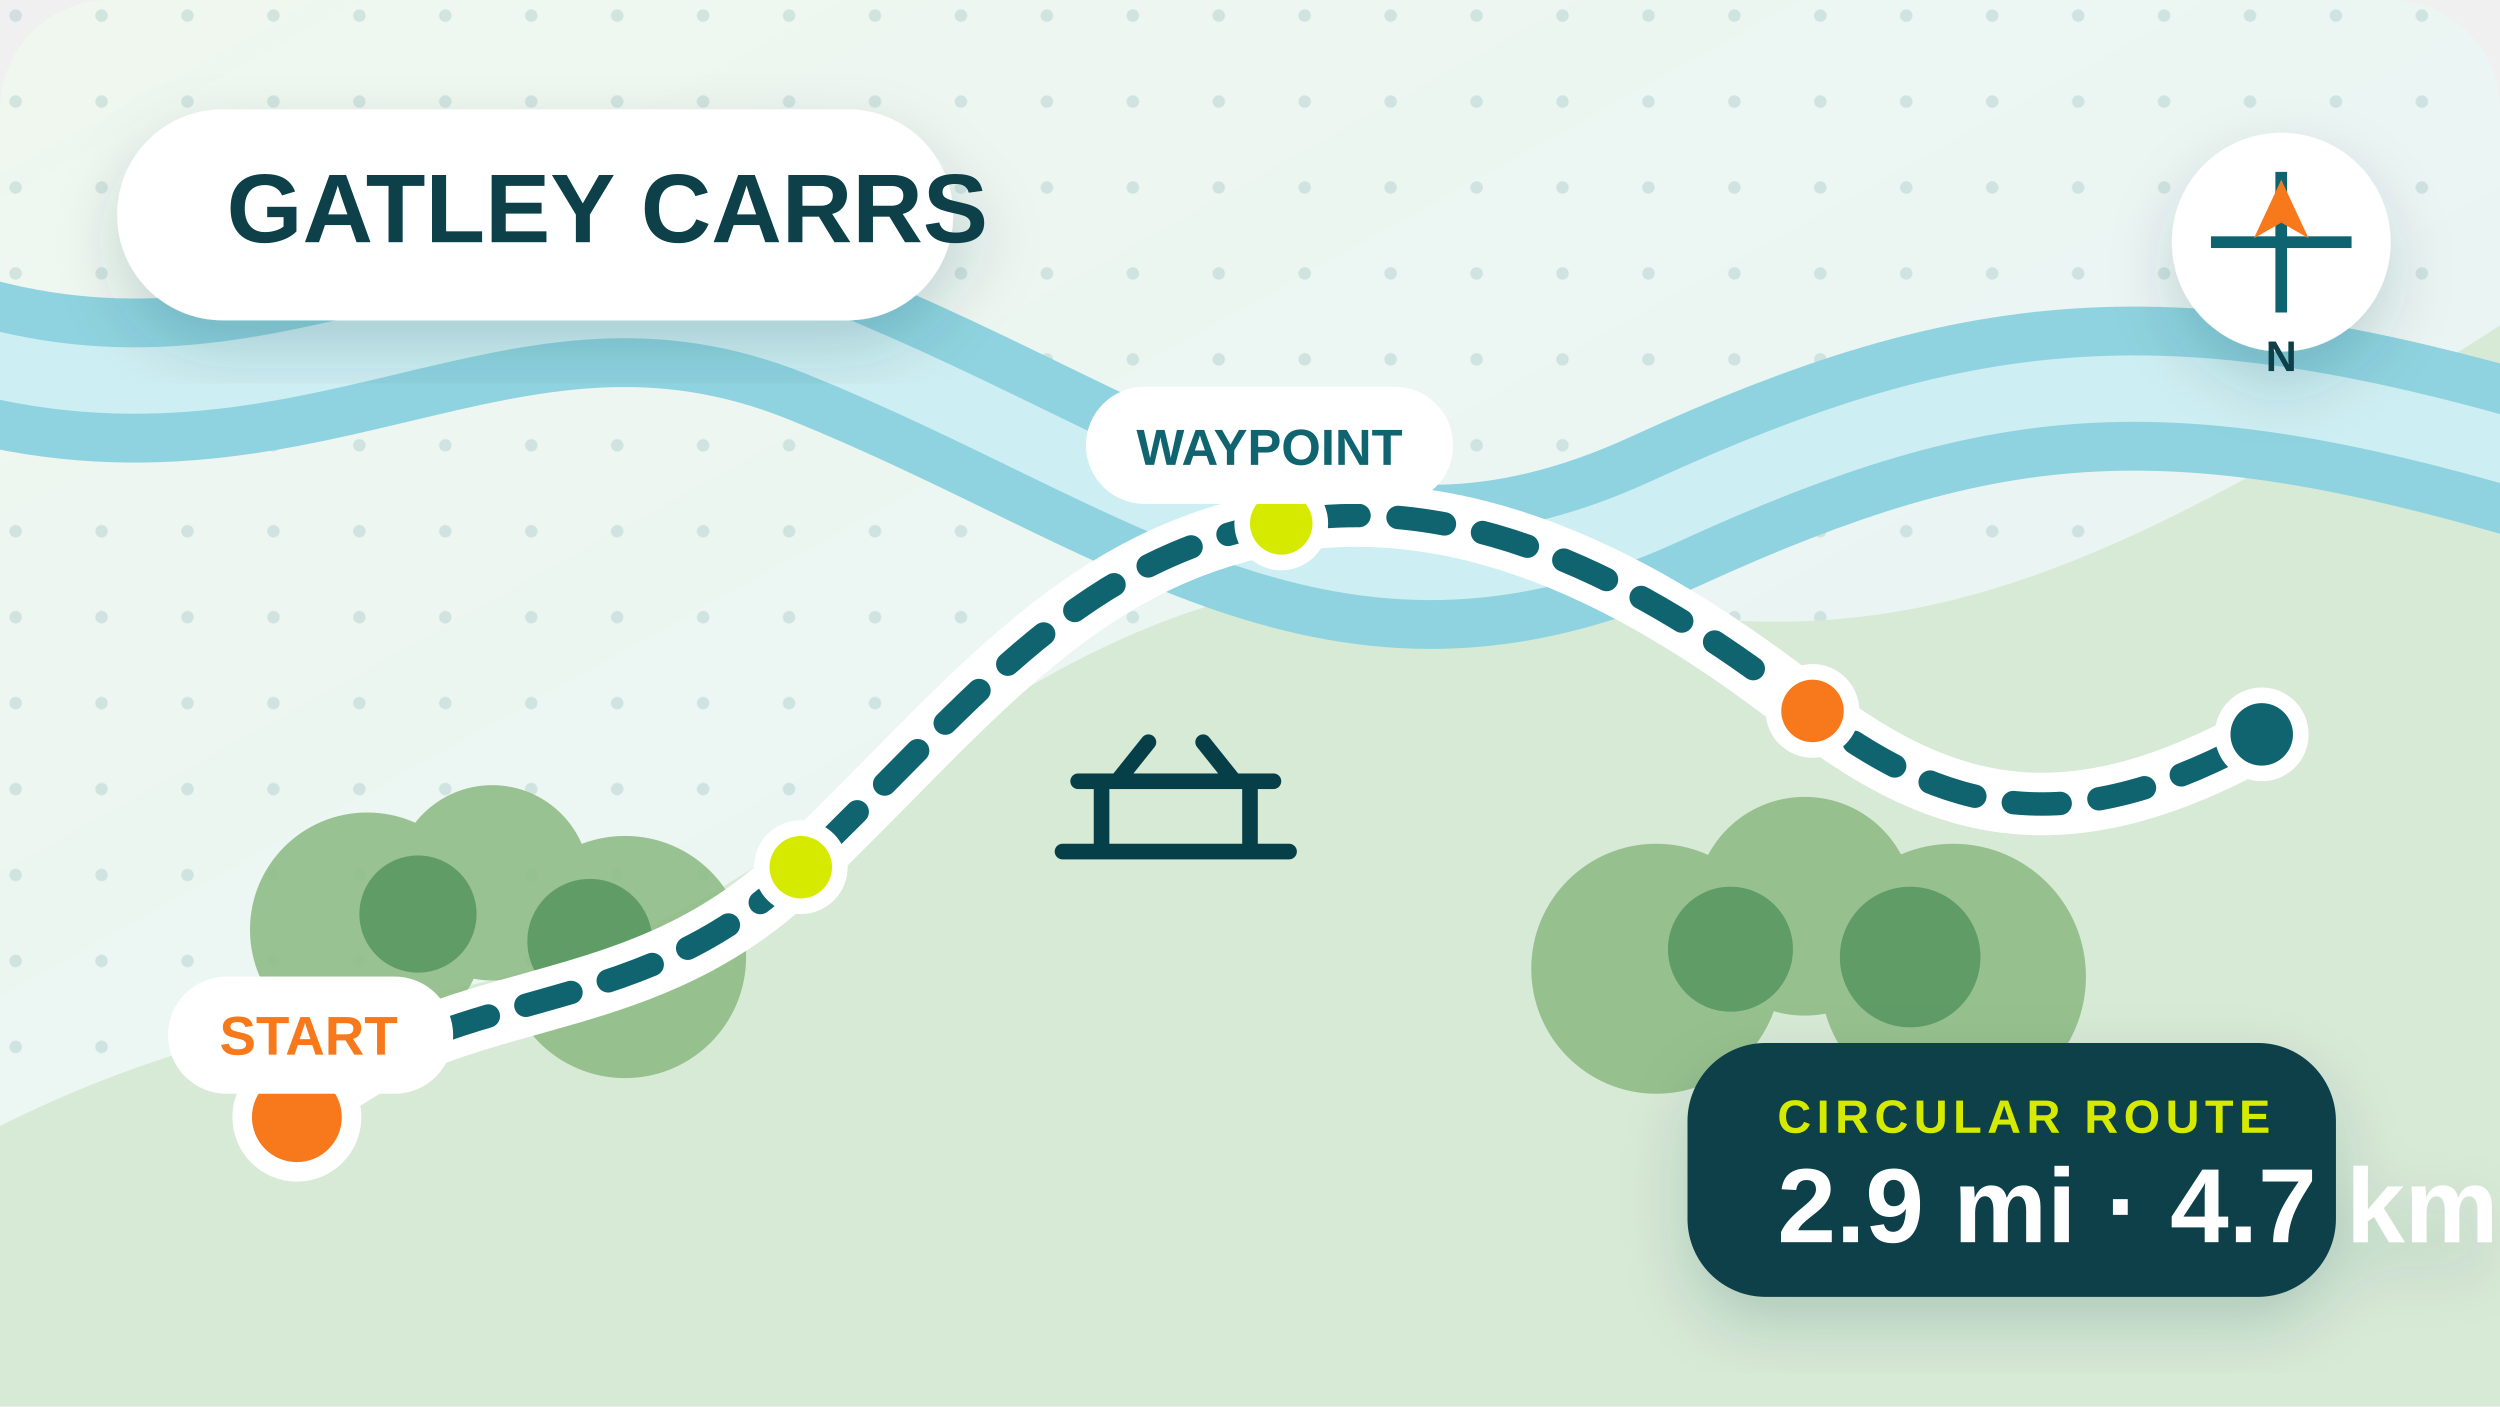
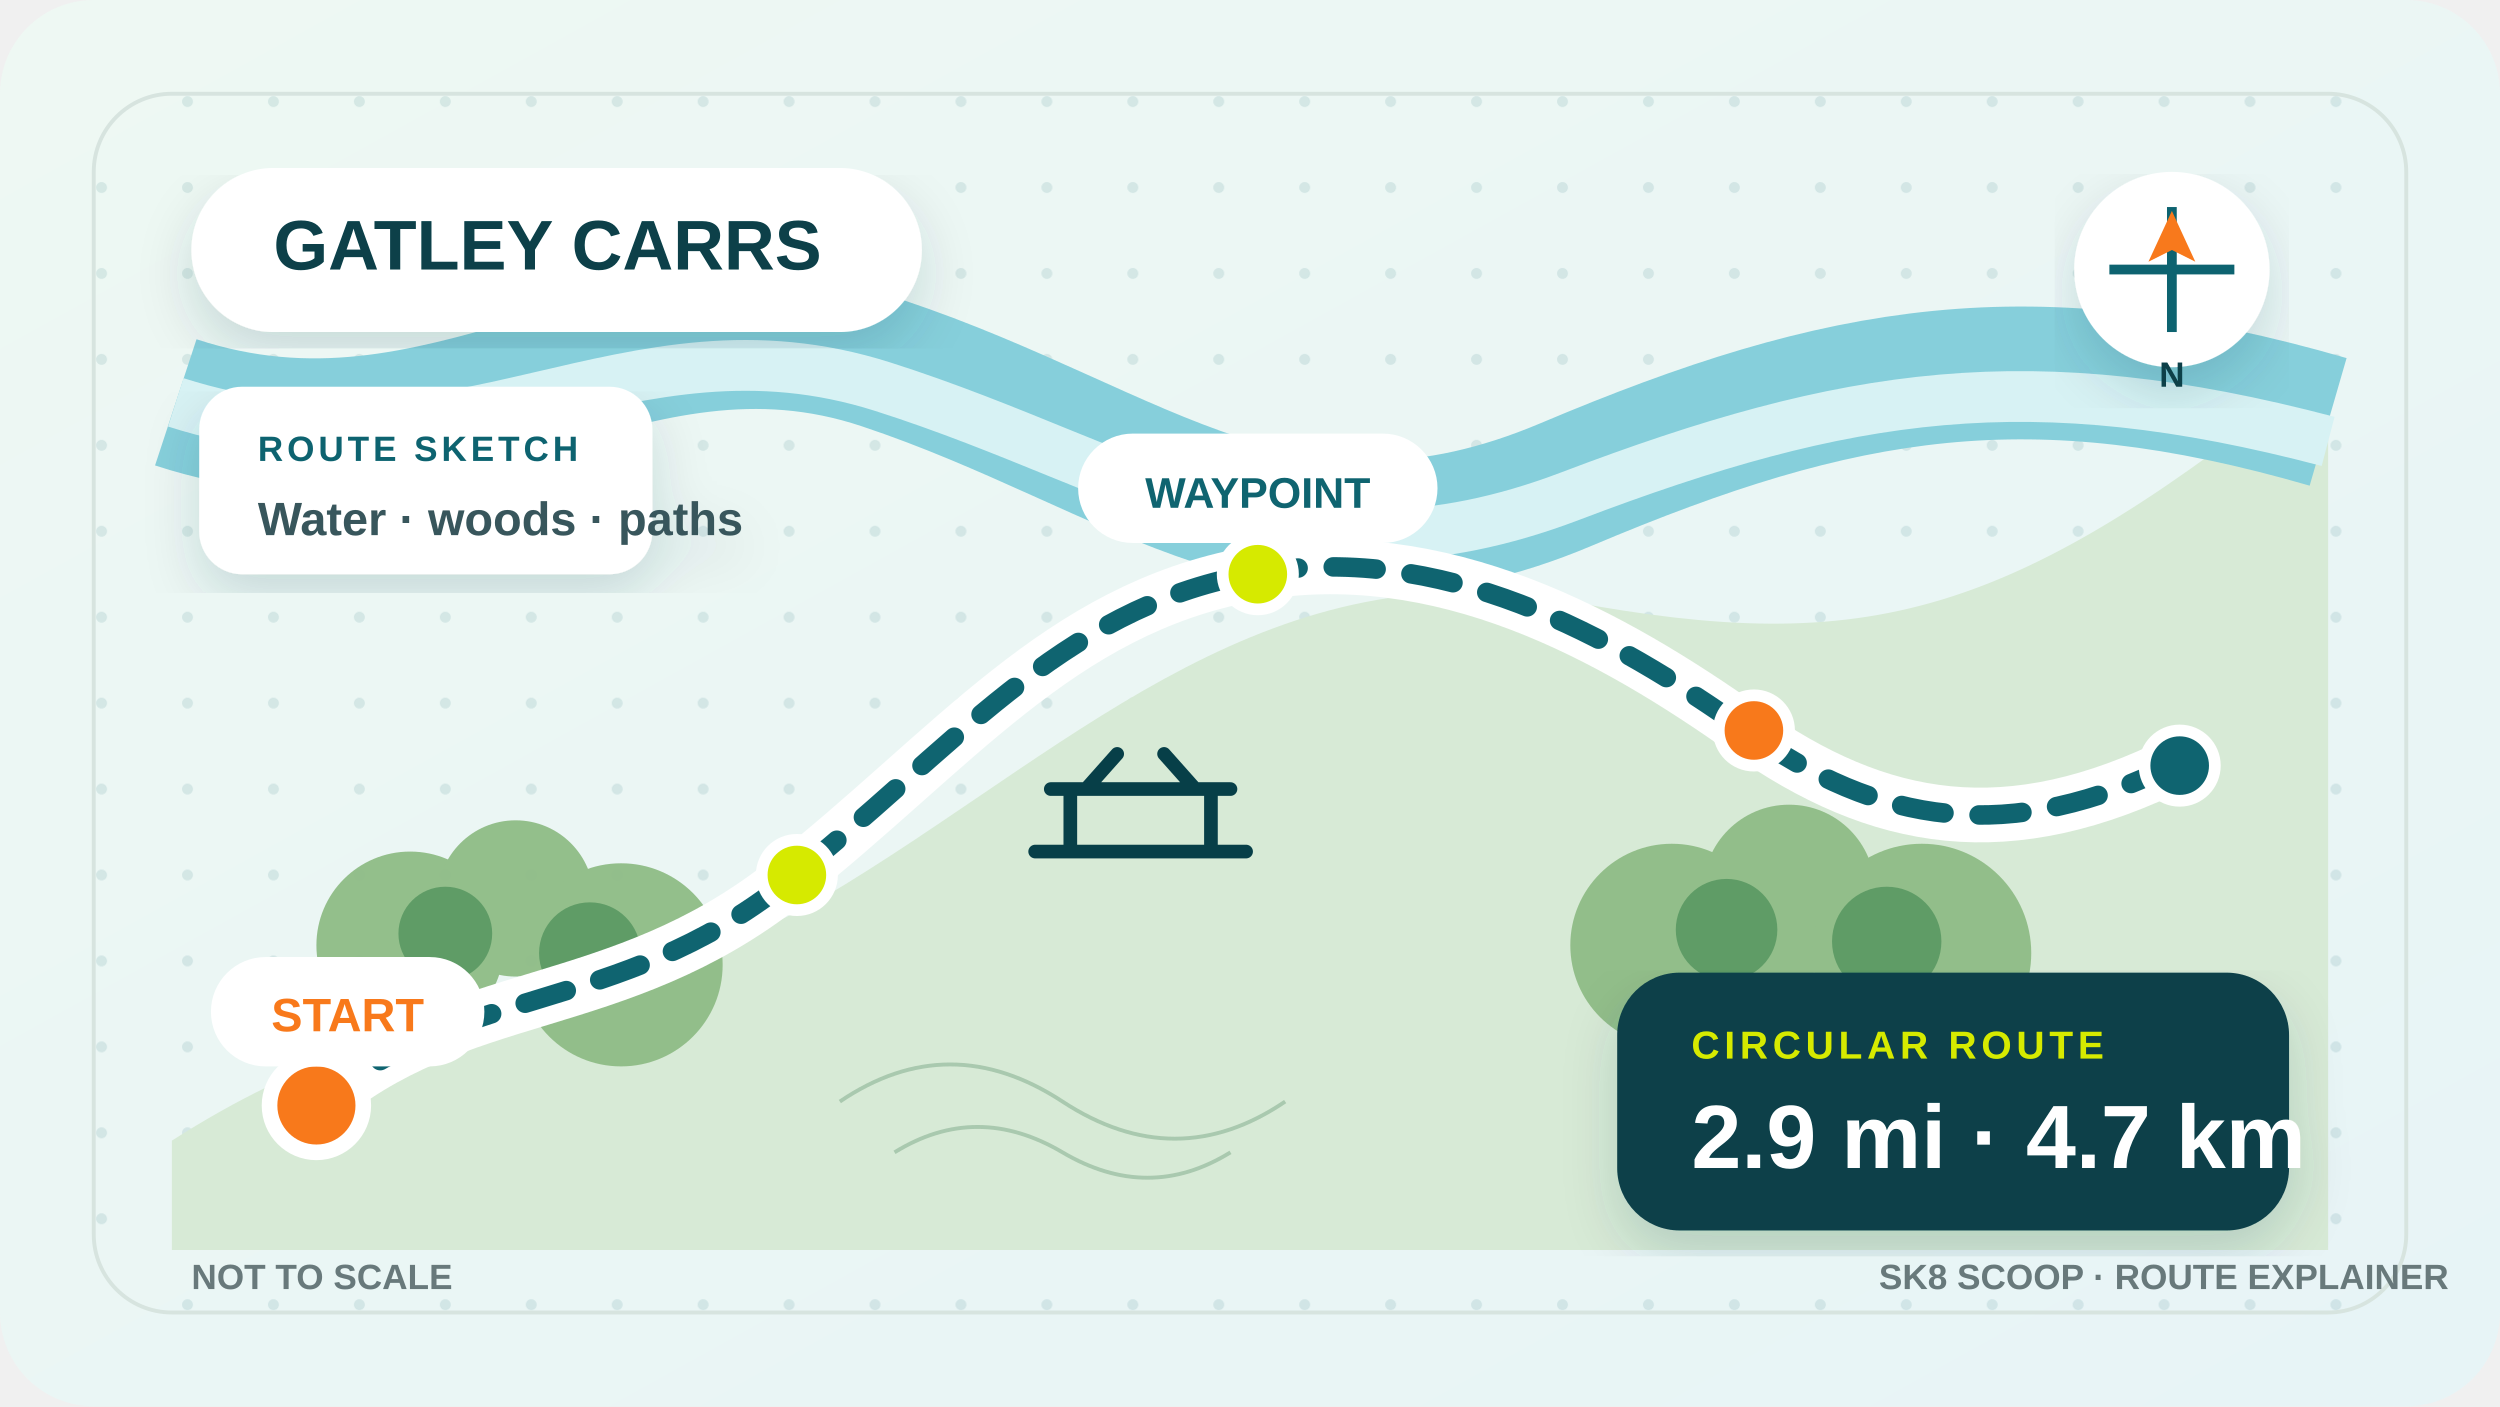
<svg xmlns="http://www.w3.org/2000/svg" viewBox="0 0 640 360" role="img" aria-labelledby="t d">
  <defs>
    <linearGradient id="bg" x1="0" y1="0" x2="1" y2="1">
-       <stop offset="0" stop-color="#eff7ef" />
+       <stop offset="0" stop-color="#eef8f3" />
      <stop offset="1" stop-color="#e7f4f6" />
    </linearGradient>
    <pattern id="dots" width="22" height="22" patternUnits="userSpaceOnUse">
-       <circle cx="4" cy="4" r="1.6" fill="#0f6470" opacity=".13" />
+       <circle cx="4" cy="4" r="1.4" fill="#0f6470" opacity=".11" />
    </pattern>
-     <filter id="shadow" x="-30%" y="-30%" width="160%" height="160%">
-       <feDropShadow dx="0" dy="7" stdDeviation="8" flood-color="#073f48" flood-opacity=".18" />
+     <filter id="s">
+       <feDropShadow dx="0" dy="6" stdDeviation="7" flood-color="#073f48" flood-opacity=".16" />
    </filter>
  </defs>
-   <rect width="640" height="360" rx="28" fill="url(#bg)" />
-   <rect width="640" height="360" fill="url(#dots)" />
-   <path d="M-30 305C72 242 121 271 196 220s118-85 205-67 136-1 270-90v297H-30Z" fill="#d7ead6" />
-   <path d="M-20 88C75 121 126 54 210 88s133 81 216 43 131-42 235-10" fill="none" stroke="#8ed3df" stroke-width="42" />
-   <path d="M-20 88C75 121 126 54 210 88s133 81 216 43 131-42 235-10" fill="none" stroke="#cdeef2" stroke-width="17" />
-   <g fill="#8fbc86" opacity=".9">
-     <circle cx="94" cy="238" r="30" />
-     <circle cx="126" cy="226" r="25" />
-     <circle cx="160" cy="245" r="31" />
-     <circle cx="424" cy="248" r="32" />
-     <circle cx="462" cy="232" r="28" />
-     <circle cx="500" cy="250" r="34" />
+   <rect width="640" height="360" rx="24" fill="url(#bg)" />
+   <rect x="24" y="24" width="592" height="312" rx="20" fill="url(#dots)" stroke="#d7e4df" />
+   <path d="M44 292C111 249 157 263 217 226s109-86 185-72 113 5 194-61v227H44Z" fill="#d7ead6" />
+   <path d="M45 103C115 126 160 71 226 93s104 61 175 31 119-38 195-16" fill="none" stroke="#86cfdb" stroke-width="34" />
+   <path d="M45 103C117 126 160 78 226 99s105 55 176 28 118-34 194-14" fill="none" stroke="#d7f2f4" stroke-width="13" />
+   <g fill="#8fbc86" opacity=".95">
+     <circle cx="105" cy="242" r="24" />
+     <circle cx="132" cy="230" r="20" />
+     <circle cx="159" cy="247" r="26" />
+     <circle cx="428" cy="242" r="26" />
+     <circle cx="458" cy="228" r="22" />
+     <circle cx="492" cy="244" r="28" />
  </g>
  <g fill="#5f9c66">
-     <circle cx="107" cy="234" r="15" />
-     <circle cx="151" cy="241" r="16" />
-     <circle cx="443" cy="243" r="16" />
-     <circle cx="489" cy="245" r="18" />
+     <circle cx="114" cy="239" r="12" />
+     <circle cx="151" cy="244" r="13" />
+     <circle cx="442" cy="238" r="13" />
+     <circle cx="483" cy="241" r="14" />
  </g>
-   <path d="M76 286C114 250 161 264 204 223s70-79 122-89 100 19 136 47 68 35 118 7" fill="none" stroke="#fff" stroke-width="16" stroke-linecap="round" />
-   <path d="M76 286C114 250 161 264 204 223s70-79 122-89 100 19 136 47 68 35 118 7" fill="none" stroke="#0f6470" stroke-width="6" stroke-dasharray="12 10" stroke-linecap="round" />
+   <path d="M81 283C117 252 158 260 201 226s70-70 119-79 93 16 127 40 67 30 111 8" fill="none" stroke="#fff" stroke-width="14" stroke-linecap="round" />
+   <path d="M81 283C117 252 158 260 201 226s70-70 119-79 93 16 127 40 67 30 111 8" fill="none" stroke="#0f6470" stroke-width="5" stroke-dasharray="11 9" stroke-linecap="round" />
  <g>
-     <circle cx="76" cy="286" r="14" fill="#f8791b" stroke="#fff" stroke-width="5" />
-     <circle cx="205" cy="222" r="10" fill="#d6ea00" stroke="#fff" stroke-width="4" />
-     <circle cx="328" cy="134" r="10" fill="#d6ea00" stroke="#fff" stroke-width="4" />
-     <circle cx="464" cy="182" r="10" fill="#f8791b" stroke="#fff" stroke-width="4" />
-     <circle cx="579" cy="188" r="10" fill="#0f6470" stroke="#fff" stroke-width="4" />
+     <circle cx="81" cy="283" r="12" fill="#f8791b" stroke="#fff" stroke-width="4" />
+     <circle cx="204" cy="224" r="9" fill="#d6ea00" stroke="#fff" stroke-width="3" />
+     <circle cx="322" cy="147" r="9" fill="#d6ea00" stroke="#fff" stroke-width="3" />
+     <circle cx="449" cy="187" r="9" fill="#f8791b" stroke="#fff" stroke-width="3" />
+     <circle cx="558" cy="196" r="9" fill="#0f6470" stroke="#fff" stroke-width="3" />
  </g>
-   <g filter="url(#shadow)">
-     <rect x="30" y="28" width="214" height="54" rx="27" fill="#fff" />
-     <text x="58" y="62" font-family="Arial,sans-serif" font-size="25" font-weight="900" fill="#073f48">GATLEY CARRS</text>
+   <g filter="url(#s)">
+     <rect x="49" y="43" width="187" height="42" rx="21" fill="#fff" />
+     <text x="70" y="69" font-family="Arial,sans-serif" font-size="18" font-weight="900" fill="#073f48">GATLEY CARRS</text>
  </g>
-   <g filter="url(#shadow)">
-     <rect x="432" y="267" width="166" height="65" rx="20" fill="#073f48" />
-     <text x="455" y="290" font-family="Arial,sans-serif" font-size="12" font-weight="900" fill="#d6ea00" letter-spacing="1.4">CIRCULAR ROUTE</text>
-     <text x="455" y="318" font-family="Arial,sans-serif" font-size="27" font-weight="900" fill="#fff">2.9 mi · 4.7 km</text>
+   <g filter="url(#s)">
+     <rect x="414" y="249" width="172" height="66" rx="16" fill="#073f48" />
+     <text x="433" y="271" font-family="Arial,sans-serif" font-size="10" font-weight="900" fill="#d6ea00" letter-spacing="1.2">CIRCULAR ROUTE</text>
+     <text x="433" y="299" font-family="Arial,sans-serif" font-size="23" font-weight="900" fill="#fff">2.9 mi · 4.7 km</text>
  </g>
  <g font-family="Arial,sans-serif" font-weight="900">
-     <rect x="43" y="250" width="73" height="30" rx="15" fill="#fff" />
-     <text x="79" y="270" text-anchor="middle" font-size="14" fill="#f8791b">START</text>
-     <rect x="278" y="99" width="94" height="30" rx="15" fill="#fff" />
-     <text x="325" y="119" text-anchor="middle" font-size="13" fill="#0f6470">WAYPOINT</text>
+     <rect x="54" y="245" width="70" height="28" rx="14" fill="#fff" />
+     <text x="89" y="264" text-anchor="middle" font-size="12" fill="#f8791b">START</text>
+     <rect x="276" y="111" width="92" height="28" rx="14" fill="#fff" />
+     <text x="322" y="130" text-anchor="middle" font-size="11" fill="#0f6470">WAYPOINT</text>
  </g>
-   <g transform="translate(272 196)" stroke="#073f48" fill="none" stroke-width="4" stroke-linecap="round">
-     <path d="M0 22h58M10 22V4M48 22V4M4 4h50M14 4l8-10M44 4l-8-10" />
+   <g transform="translate(265 197)" stroke="#073f48" fill="none" stroke-width="3.5" stroke-linecap="round">
+     <path d="M0 21h54M9 21V5M45 21V5M4 5h46M13 5l8-9M41 5l-8-9" />
  </g>
-   <g transform="translate(556 34)" filter="url(#shadow)">
-     <circle cx="28" cy="28" r="28" fill="#fff" />
-     <path d="M28 10v36M10 28h36" stroke="#0f6470" stroke-width="3" />
-     <path d="m28 12 7 15-7-4-7 4z" fill="#f8791b" />
-     <text x="28" y="61" text-anchor="middle" font-family="Arial,sans-serif" font-size="11" font-weight="900" fill="#073f48">N</text>
+   <g transform="translate(531 44)" filter="url(#s)">
+     <circle cx="25" cy="25" r="25" fill="#fff" />
+     <path d="M25 9v32M9 25h32" stroke="#0f6470" stroke-width="2.5" />
+     <path d="m25 10 6 13-6-3-6 3z" fill="#f8791b" />
+     <text x="25" y="55" text-anchor="middle" font-family="Arial,sans-serif" font-size="9" font-weight="900" fill="#073f48">N</text>
+   </g>
+   <g filter="url(#s)">
+     <rect x="51" y="99" width="116" height="48" rx="11" fill="#fff" />
+     <text x="66" y="118" font-family="Arial,sans-serif" font-size="9" font-weight="900" fill="#0f6470" letter-spacing="1">ROUTE SKETCH</text>
+     <text x="66" y="137" font-family="Arial,sans-serif" font-size="12" font-weight="800" fill="#38565b">Water · woods · paths</text>
+   </g>
+   <g opacity=".5" stroke="#7ca787" fill="none">
+     <path d="M215 282q28-19 57 0t57 0" />
+     <path d="M229 295q21-13 43 0t43 0" />
+   </g>
+   <g font-family="Arial,sans-serif" font-size="9" font-weight="800" fill="#68797b">
+     <text x="49" y="330">NOT TO SCALE</text>
+     <text x="481" y="330">SK8 SCOOP · ROUTE EXPLAINER</text>
  </g>
</svg>
